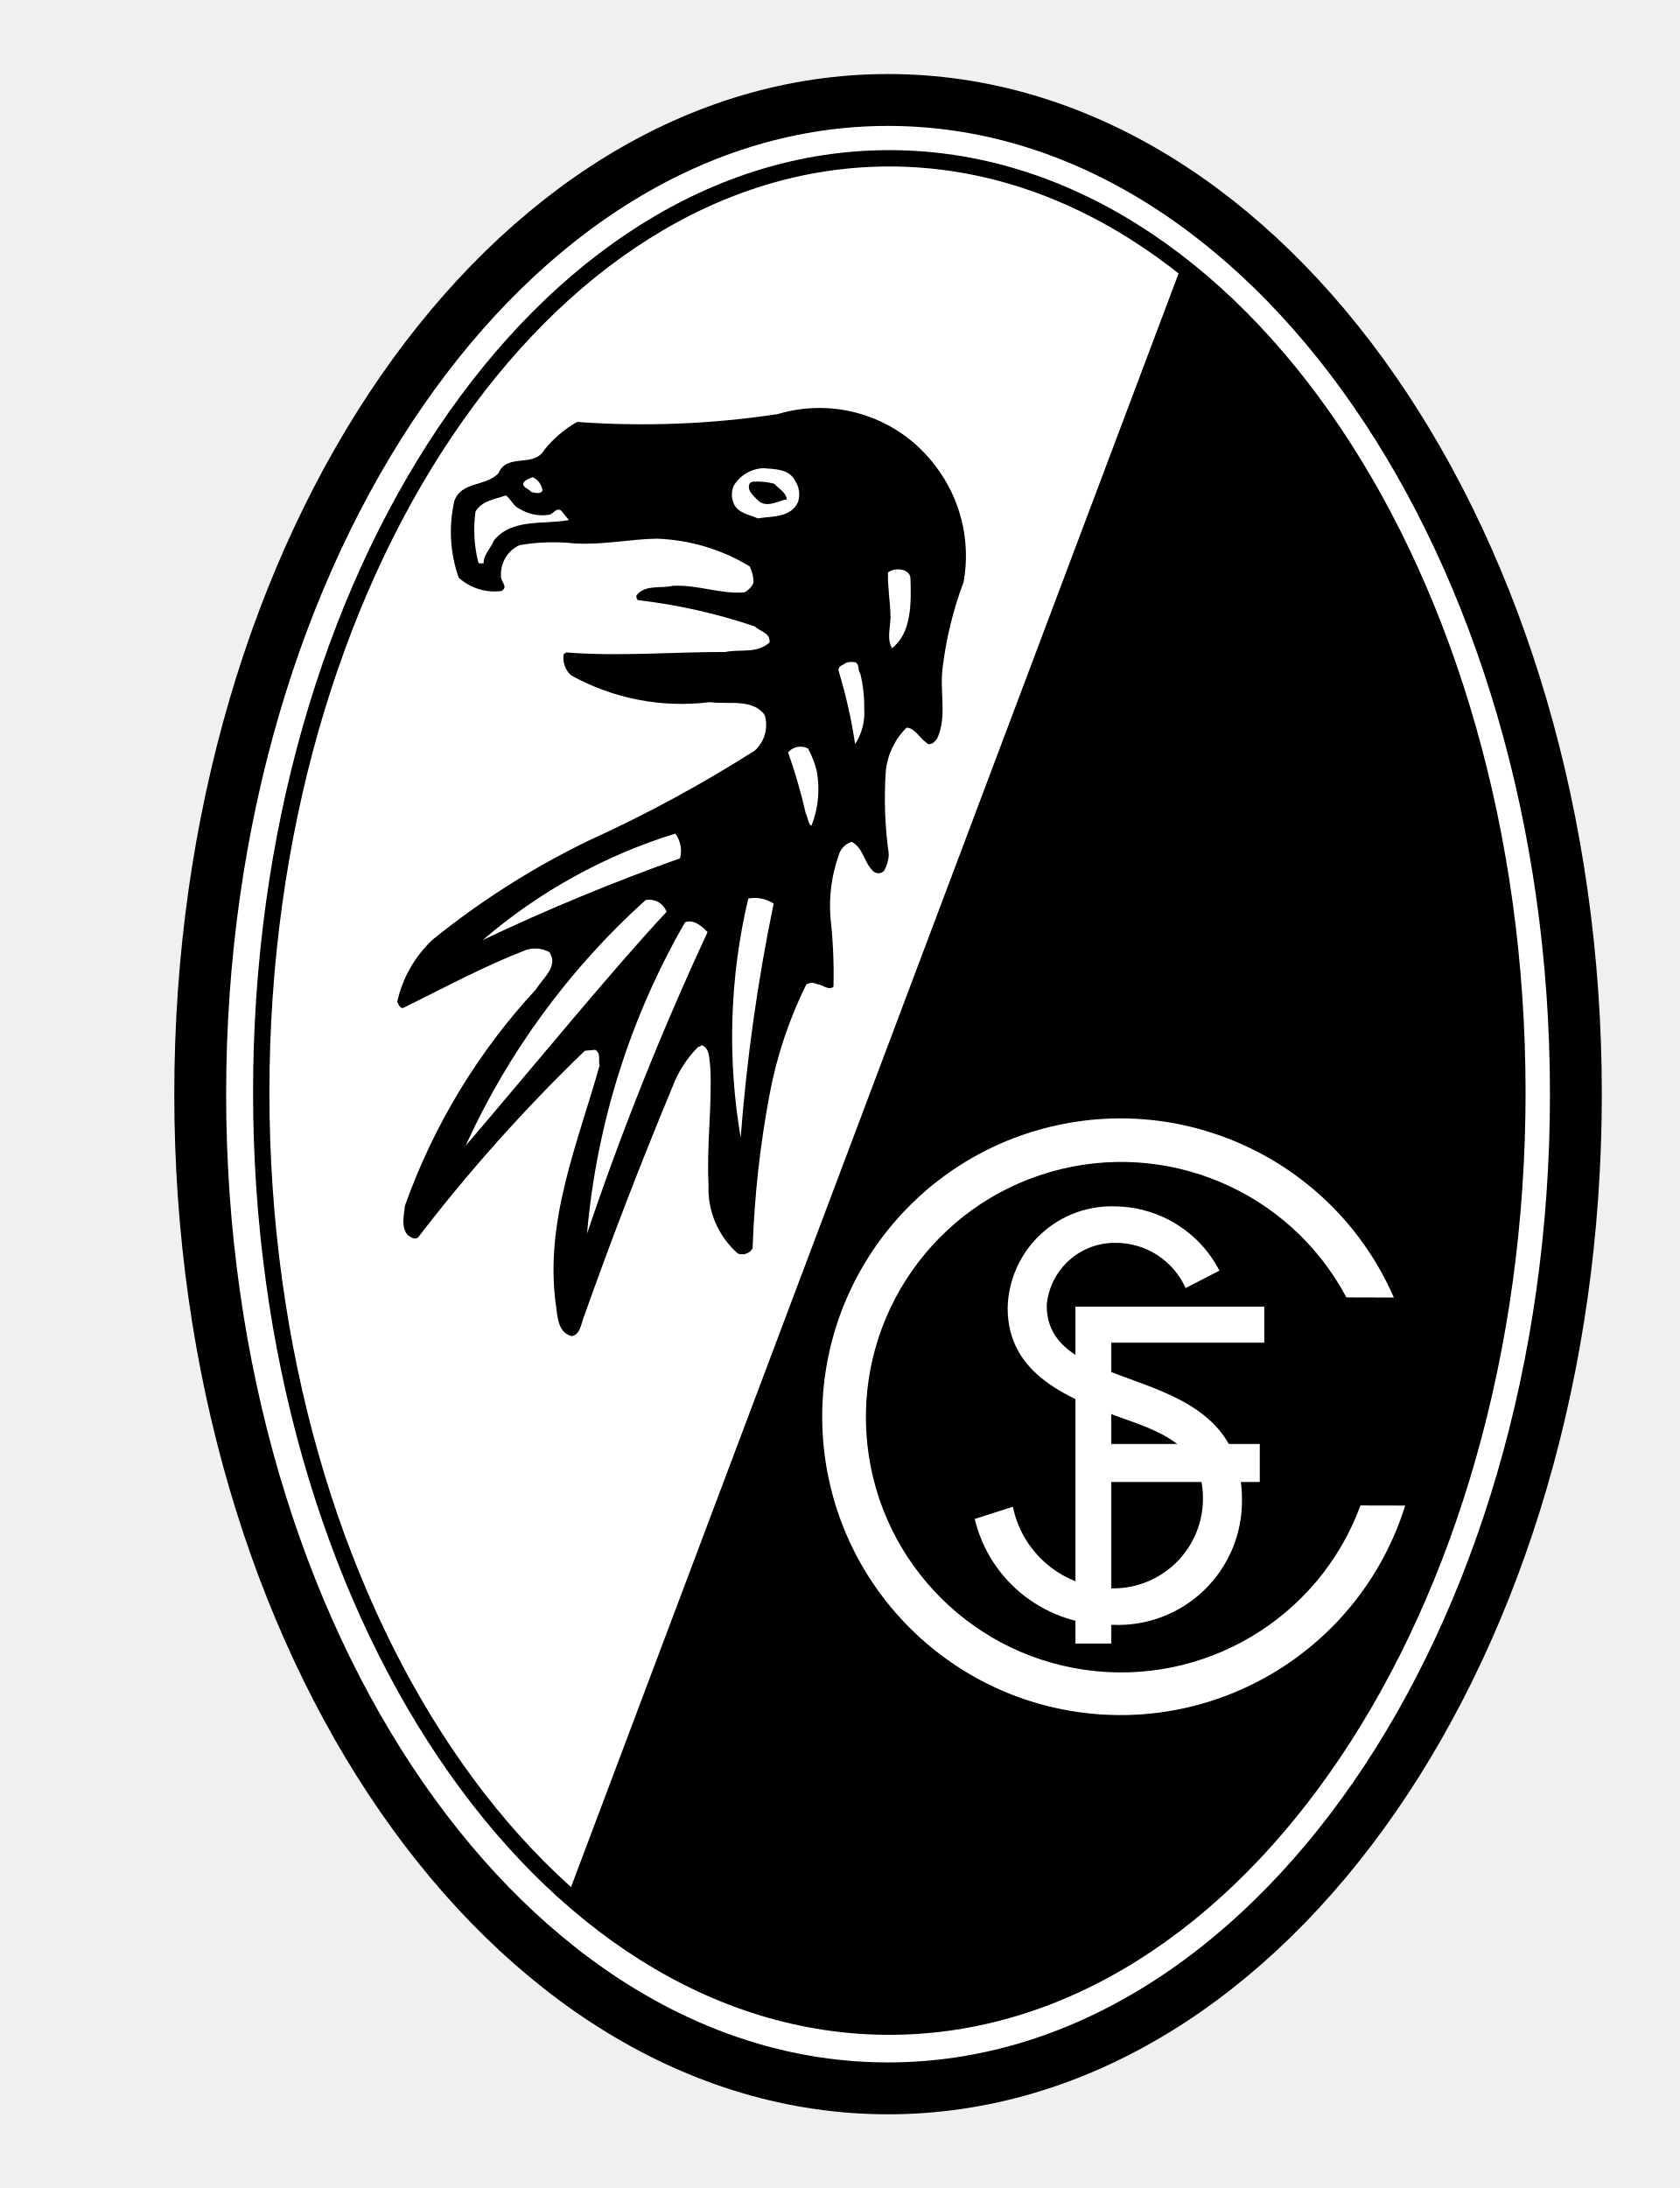
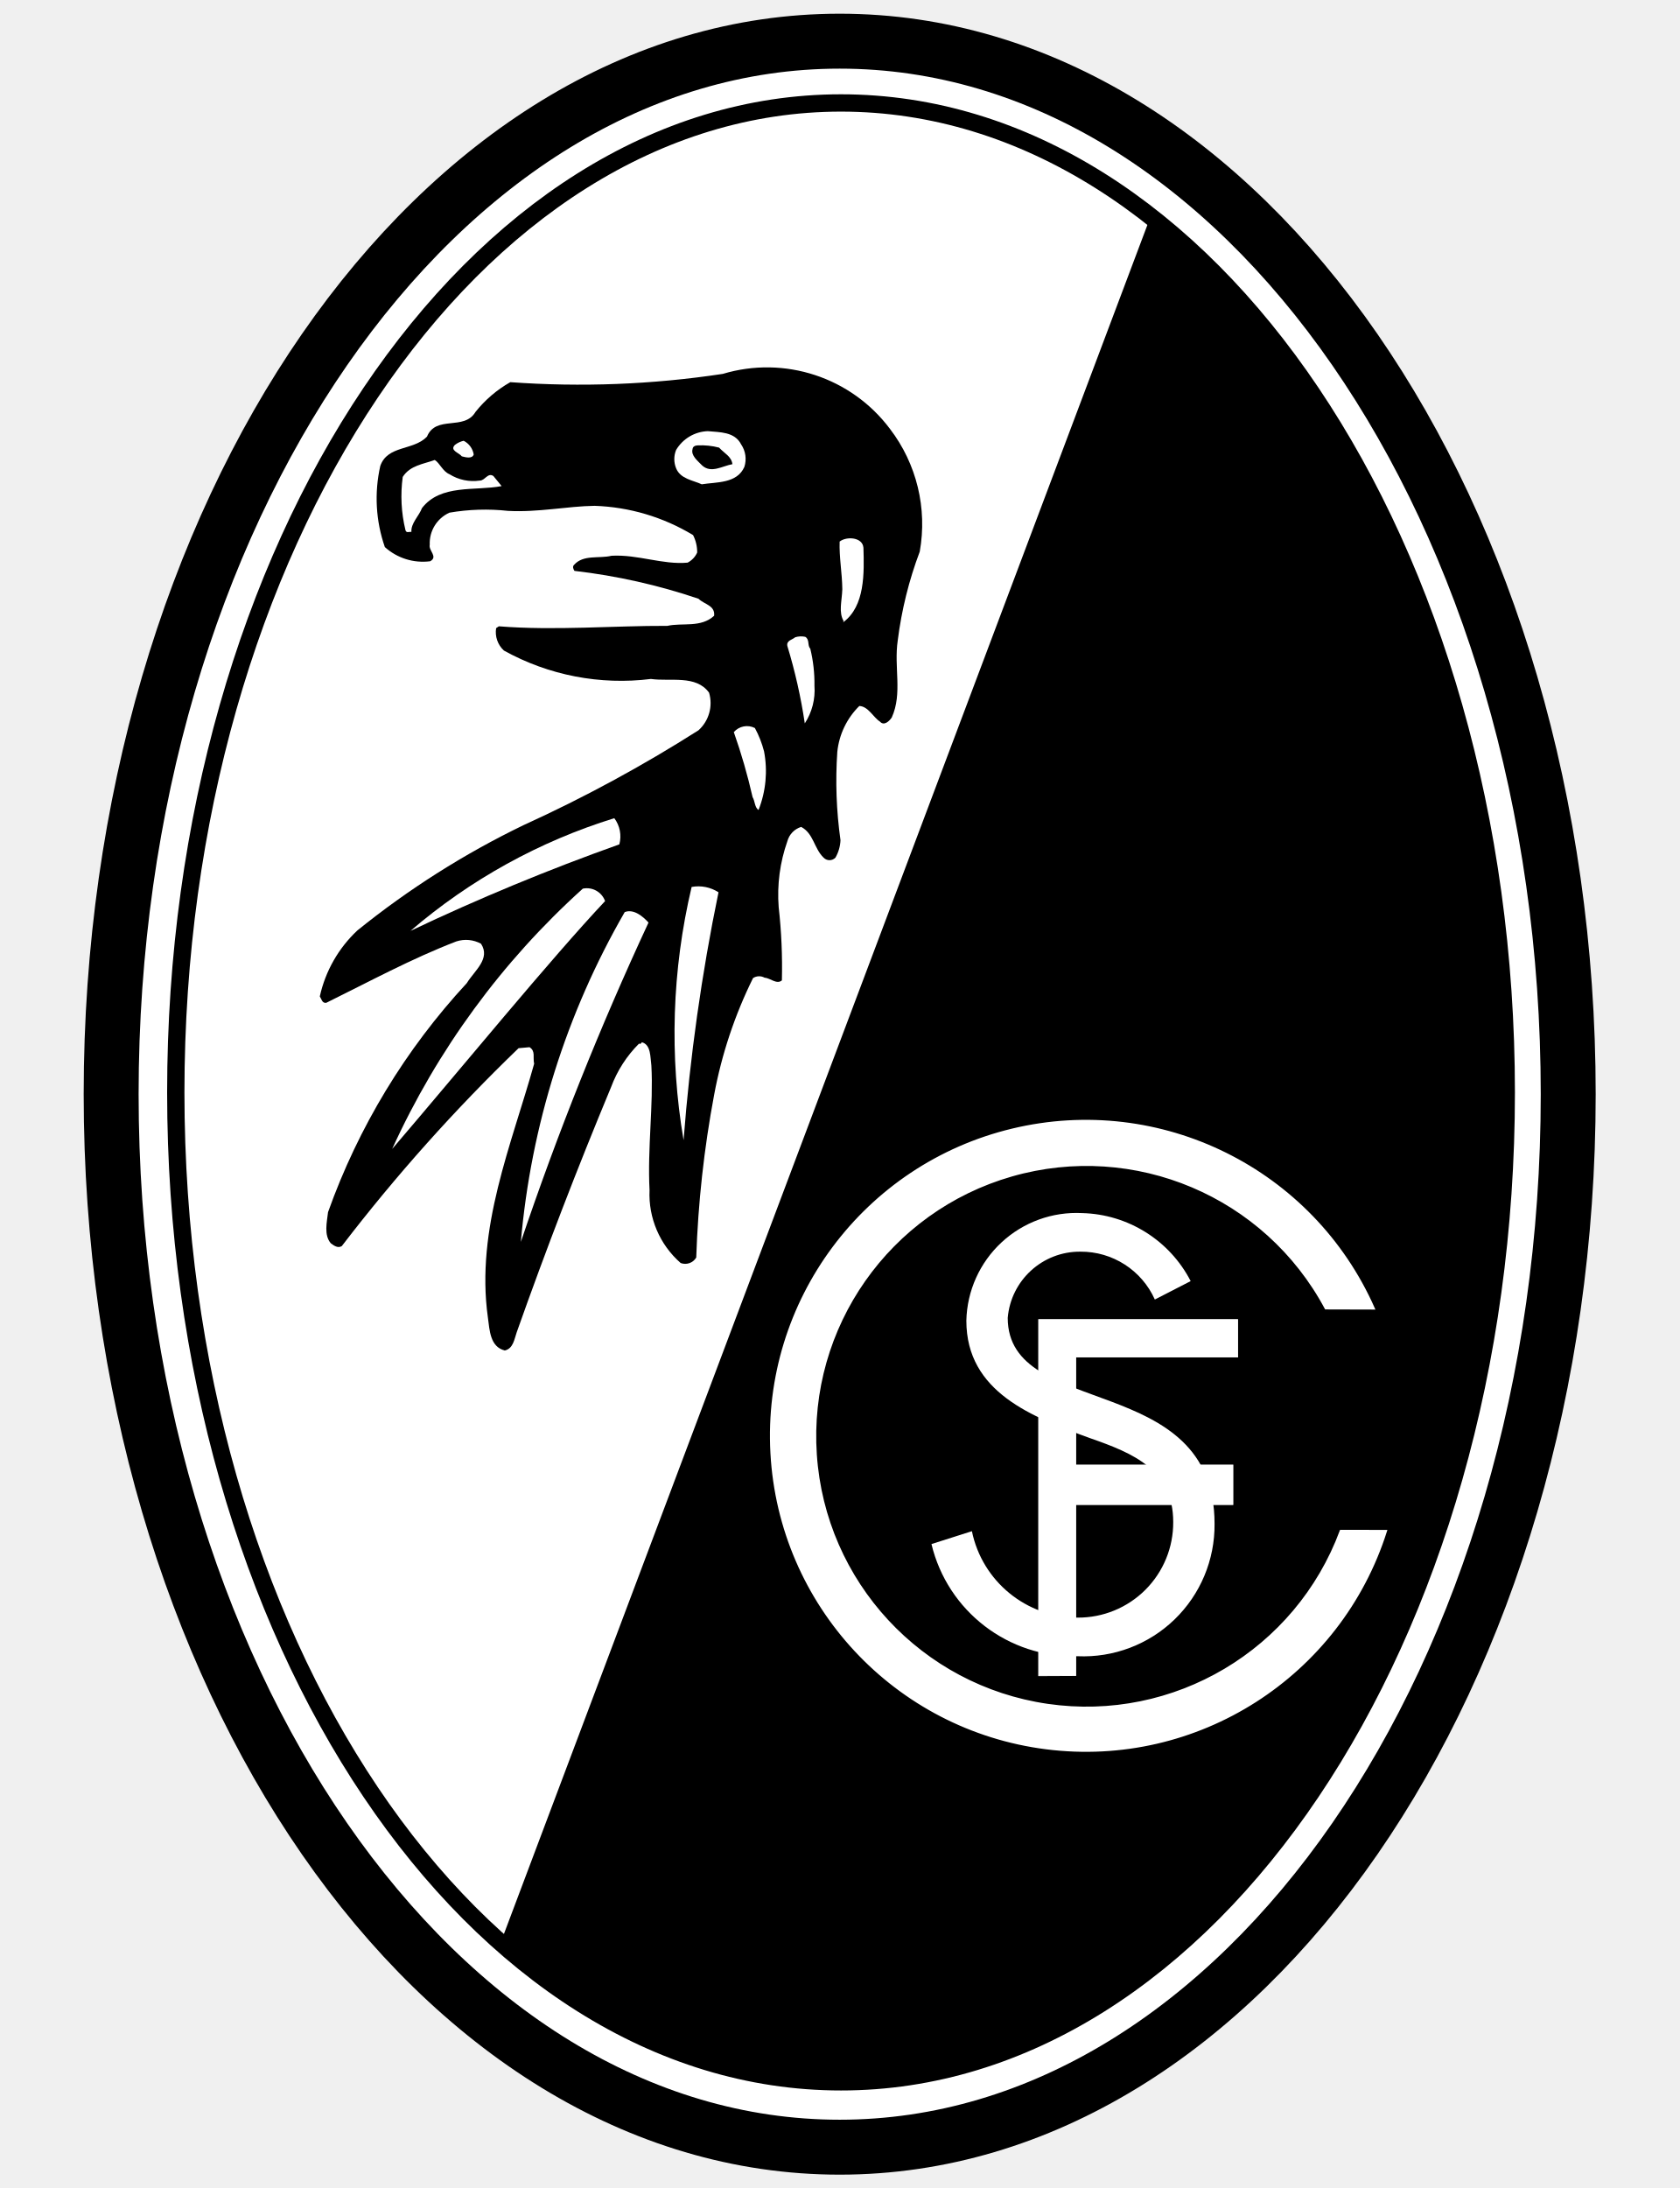
- <svg xmlns="http://www.w3.org/2000/svg" viewBox="0 0 36.08 51.8" width="139" height="181" preserveAspectRatio="xMidYMid meet">
+ <svg xmlns="http://www.w3.org/2000/svg" viewBox="0.406 1.447 37.558 48.906" width="139" height="181" preserveAspectRatio="xMidYMid meet">
  <clipPath id="a" transform="translate(2.277 1.753)" data-source="https://football-logos.cc">
    <path d="M2.06 24.11c0 12.216 6.658 22.118 14.872 22.118s14.873-9.902 14.873-22.117c0-12.213-6.659-22.115-14.873-22.115S2.06 11.898 2.06 24.11" />
  </clipPath>
  <path fill="#fff" d="M2.891 25.904c0-13 7.292-23.537 16.288-23.537s16.289 10.538 16.289 23.537S28.175 49.44 19.179 49.44 2.891 38.903 2.891 25.904" />
  <ellipse cx="19.179" cy="25.904" fill="none" stroke="#000" stroke-miterlimit="3.864" stroke-width="1.228" rx="16.288" ry="23.537" />
  <path d="M4.336 25.864c0-12.215 6.66-22.116 14.873-22.116s14.872 9.901 14.872 22.116S27.423 47.98 19.21 47.98 4.336 38.08 4.336 25.864" />
  <g clip-path="url(#a)">
    <path fill="#fff" d="M0 51.803V0h28.497L8.988 51.803z" />
  </g>
  <ellipse cx="19.209" cy="25.864" fill="none" stroke="#000" stroke-miterlimit="3.864" stroke-width=".387" rx="14.873" ry="22.116" />
  <path d="M20.303 11.033a3.5 3.5 0 0 1 .666 2.744 8.7 8.7 0 0 0-.492 1.986c-.089.604.11 1.178-.133 1.72-.05.077-.172.2-.266.092-.146-.092-.26-.34-.46-.348a1.68 1.68 0 0 0-.492 1.024 9.5 9.5 0 0 0 .071 1.976.86.86 0 0 1-.112.389.183.183 0 0 1-.267 0c-.214-.207-.222-.54-.5-.686a.46.46 0 0 0-.308.318 3.6 3.6 0 0 0-.195 1.474 12 12 0 0 1 .072 1.638c-.115.1-.256-.051-.389-.061a.25.25 0 0 0-.256.01 10 10 0 0 0-.87 2.61 24 24 0 0 0-.4 3.636.286.286 0 0 1-.348.123 2.04 2.04 0 0 1-.696-1.628c-.049-.942.09-1.907.041-2.785-.026-.18-.005-.47-.215-.522-.005.025-.04.05-.06.03a2.7 2.7 0 0 0-.626.973 108 108 0 0 0-2.109 5.478c-.054.153-.077.366-.267.409-.33-.08-.34-.456-.378-.737-.279-1.99.532-3.87 1.034-5.672-.033-.15.036-.282-.103-.37l-.245.022a39.5 39.5 0 0 0-3.952 4.423c-.088.056-.177-.011-.246-.062-.159-.187-.087-.471-.062-.696a14.9 14.9 0 0 1 3.103-5.12c.17-.278.537-.544.317-.88a.7.7 0 0 0-.553-.051c-.998.384-1.945.898-2.907 1.372-.093.015-.108-.092-.144-.143a2.87 2.87 0 0 1 .84-1.475 19.2 19.2 0 0 1 3.716-2.354 32 32 0 0 0 3.911-2.12.82.82 0 0 0 .236-.84c-.292-.404-.863-.245-1.3-.307a5.4 5.4 0 0 1-3.287-.635.56.56 0 0 1-.174-.501l.061-.041c1.25.1 2.573-.015 3.768-.01.335-.075.75.048 1.045-.226.025-.233-.223-.253-.349-.38a13.5 13.5 0 0 0-2.774-.623c-.023-.036-.05-.095-.01-.133.21-.238.56-.136.84-.205.588-.033 1.141.205 1.7.154a.47.47 0 0 0 .214-.226.84.84 0 0 0-.092-.39 4.55 4.55 0 0 0-2.202-.654c-.606.008-1.259.15-1.935.113a4.7 4.7 0 0 0-1.31.04.75.75 0 0 0-.44.717c-.029.136.191.267.01.369a1.27 1.27 0 0 1-1.014-.317 3.3 3.3 0 0 1-.102-1.813c.163-.468.737-.338 1.044-.655.202-.491.83-.123 1.085-.553a2.7 2.7 0 0 1 .778-.665 21.4 21.4 0 0 0 4.751-.185 3.435 3.435 0 0 1 3.737 1.229" />
  <path fill="none" d="M20.303 11.033a3.5 3.5 0 0 1 .666 2.744 8.7 8.7 0 0 0-.492 1.986c-.089.604.11 1.178-.133 1.72-.05.077-.172.2-.266.092-.146-.092-.26-.34-.46-.348a1.68 1.68 0 0 0-.492 1.024 9.5 9.5 0 0 0 .071 1.976.86.86 0 0 1-.112.389.183.183 0 0 1-.267 0c-.214-.207-.222-.54-.5-.686a.46.46 0 0 0-.308.318 3.6 3.6 0 0 0-.195 1.474 12 12 0 0 1 .072 1.638c-.115.1-.256-.051-.389-.061a.25.25 0 0 0-.256.01 10 10 0 0 0-.87 2.61 24 24 0 0 0-.4 3.636.286.286 0 0 1-.348.123 2.04 2.04 0 0 1-.696-1.628c-.049-.942.09-1.907.041-2.785-.026-.18-.005-.47-.215-.522-.005.025-.04.05-.06.03a2.7 2.7 0 0 0-.626.973 108 108 0 0 0-2.109 5.478c-.054.153-.077.366-.267.409-.33-.08-.34-.456-.378-.737-.279-1.99.532-3.87 1.034-5.672-.033-.15.036-.282-.103-.37l-.245.022a39.5 39.5 0 0 0-3.952 4.423c-.088.056-.177-.011-.246-.062-.159-.187-.087-.471-.062-.696a14.9 14.9 0 0 1 3.103-5.12c.17-.278.537-.544.317-.88a.7.7 0 0 0-.553-.051c-.998.384-1.945.898-2.907 1.372-.093.015-.108-.092-.144-.143a2.87 2.87 0 0 1 .84-1.475 19.2 19.2 0 0 1 3.716-2.354 32 32 0 0 0 3.911-2.12.82.82 0 0 0 .236-.84c-.292-.404-.863-.245-1.3-.307a5.4 5.4 0 0 1-3.287-.635.56.56 0 0 1-.174-.501l.061-.041c1.25.1 2.573-.015 3.768-.01.335-.075.75.048 1.045-.226.025-.233-.223-.253-.349-.38a13.5 13.5 0 0 0-2.774-.623c-.023-.036-.05-.095-.01-.133.21-.238.56-.136.84-.205.588-.033 1.141.205 1.7.154a.47.47 0 0 0 .214-.226.84.84 0 0 0-.092-.39 4.55 4.55 0 0 0-2.202-.654c-.606.008-1.259.15-1.935.113a4.7 4.7 0 0 0-1.31.04.75.75 0 0 0-.44.717c-.029.136.191.267.01.369a1.27 1.27 0 0 1-1.014-.317 3.3 3.3 0 0 1-.102-1.813c.163-.468.737-.338 1.044-.655.202-.491.83-.123 1.085-.553a2.7 2.7 0 0 1 .778-.665 21.4 21.4 0 0 0 4.751-.185 3.435 3.435 0 0 1 3.737 1.229" />
  <path fill="#fff" d="M16.976 11.38a.58.58 0 0 1 .072.503c-.167.376-.62.335-.953.389-.192-.09-.476-.118-.573-.358a.54.54 0 0 1 0-.41.86.86 0 0 1 .707-.42c.266.026.603.01.747.297" />
  <path fill="none" d="M16.976 11.38a.58.58 0 0 1 .072.503c-.167.376-.62.335-.953.389-.192-.09-.476-.118-.573-.358a.54.54 0 0 1 0-.41.86.86 0 0 1 .707-.42c.266.026.603.01.747.297" />
  <path fill="#fff" d="M10.997 11.606c-.036.105-.19.06-.266.041-.062-.082-.277-.13-.154-.256a.5.5 0 0 1 .195-.092.42.42 0 0 1 .225.307" />
  <path fill="none" d="M10.997 11.606c-.036.105-.19.06-.266.041-.062-.082-.277-.13-.154-.256a.5.5 0 0 1 .195-.092.42.42 0 0 1 .225.307" />
  <path d="M16.484 11.453c.123.133.274.195.297.369-.225.04-.474.212-.676.03-.097-.102-.258-.222-.215-.368.005-.06.062-.08.113-.082a1.6 1.6 0 0 1 .481.05" />
  <path fill="none" d="M16.484 11.453c.123.133.274.195.297.369-.225.04-.474.212-.676.03-.097-.102-.258-.222-.215-.368.005-.06.062-.08.113-.082a1.6 1.6 0 0 1 .481.05" />
  <path fill="#fff" d="M10.454 12.046a1 1 0 0 0 .676.143c.117.005.18-.187.307-.102l.184.225c-.59.113-1.364-.049-1.781.492-.064.174-.25.337-.236.532-.054-.008-.113.033-.133-.04a3.2 3.2 0 0 1-.061-1.189c.166-.26.463-.286.716-.379.113.07.179.257.328.318" />
  <path fill="none" d="M10.454 12.046a1 1 0 0 0 .676.143c.117.005.18-.187.307-.102l.184.225c-.59.113-1.364-.049-1.781.492-.064.174-.25.337-.236.532-.054-.008-.113.033-.133-.04a3.2 3.2 0 0 1-.061-1.189c.166-.26.463-.286.716-.379.113.07.179.257.328.318" />
  <path fill="#fff" fill-rule="evenodd" d="M19.71 13.685c.017.57.037 1.308-.45 1.669v-.021h.01c-.12-.2-.042-.441-.032-.716-.005-.374-.072-.71-.06-1.065.157-.123.511-.097.531.133" />
  <path fill="none" d="M19.71 13.685c.017.57.037 1.308-.45 1.669v-.021h.01c-.12-.2-.042-.441-.032-.716-.005-.374-.072-.71-.06-1.065.157-.123.511-.097.531.133" data-source="https://football-logos.cc" />
  <path fill="#fff" d="M18.522 15.947a3.3 3.3 0 0 1 .093.828 1.36 1.36 0 0 1-.216.841 12 12 0 0 0-.39-1.73c-.025-.126.116-.14.175-.195a.45.45 0 0 1 .225-.01c.103.061.044.192.113.266" />
  <path fill="none" d="M18.522 15.947a3.3 3.3 0 0 1 .093.828 1.36 1.36 0 0 1-.216.841 12 12 0 0 0-.39-1.73c-.025-.126.116-.14.175-.195a.45.45 0 0 1 .225-.01c.103.061.044.192.113.266" />
  <path fill="#fff" d="M17.283 17.719a2.3 2.3 0 0 1 .205.522 2.36 2.36 0 0 1-.123 1.31c-.087-.051-.08-.202-.133-.286a13 13 0 0 0-.42-1.454.39.39 0 0 1 .47-.092" />
  <path fill="none" d="M17.283 17.719a2.3 2.3 0 0 1 .205.522 2.36 2.36 0 0 1-.123 1.31c-.087-.051-.08-.202-.133-.286a13 13 0 0 0-.42-1.454.39.39 0 0 1 .47-.092" />
  <path fill="#fff" d="M14.253 20.32a50 50 0 0 0-4.67 1.934 12.8 12.8 0 0 1 4.557-2.519.68.68 0 0 1 .113.584" />
  <path fill="none" d="M14.253 20.32a50 50 0 0 0-4.67 1.934 12.8 12.8 0 0 1 4.557-2.519.68.68 0 0 1 .113.584" />
  <path fill="#fff" d="M16.47 21.39a44 44 0 0 0-.781 5.543 14.2 14.2 0 0 1 .18-5.661.83.83 0 0 1 .6.119" />
  <path fill="none" d="M16.47 21.39a44 44 0 0 0-.781 5.543 14.2 14.2 0 0 1 .18-5.661.83.83 0 0 1 .6.119" />
  <path fill="#fff" d="M13.934 21.588c-1.22 1.297-3.202 3.721-4.76 5.54a17.7 17.7 0 0 1 4.262-5.818.434.434 0 0 1 .498.278" />
  <path fill="none" d="M13.934 21.588c-1.22 1.297-3.202 3.721-4.76 5.54a17.7 17.7 0 0 1 4.262-5.818.434.434 0 0 1 .498.278" />
  <path fill="#fff" d="M14.905 22.068a70 70 0 0 0-2.854 7.138 17.85 17.85 0 0 1 2.322-7.372c.2-.078.407.096.532.234" />
  <path fill="none" d="M14.905 22.068a70 70 0 0 0-2.854 7.138 17.85 17.85 0 0 1 2.322-7.372c.2-.078.407.096.532.234" />
  <path fill="#fff" d="M30.046 30.693a6.065 6.065 0 1 0 .336 4.971l1.012.002a7.04 7.04 0 1 1-.272-4.97z" />
  <path fill="none" stroke="#fff" stroke-miterlimit="3.864" stroke-width=".045" d="M30.046 30.693a6.065 6.065 0 1 0 .336 4.971l1.012.002a7.04 7.04 0 1 1-.272-4.97z" />
  <path fill="#fff" d="M23.627 30.942h4.45v.837h-3.62v2.414h3.514v.884h-3.514v3.822c-.208 0-.648.004-.83.004z" />
  <path fill="none" stroke="#fff" stroke-miterlimit="3.864" stroke-width=".018" d="M23.627 30.942h4.45v.837h-3.62v2.414h3.514v.884h-3.514v3.822c-.208 0-.648.004-.83.004z" />
  <path fill="#fff" d="M27.026 30.082a2.81 2.81 0 0 0-2.425-1.52 2.463 2.463 0 0 0-2.59 2.404c0 1.603 1.48 2.158 2.775 2.63.945.33 1.85.7 1.85 1.87a2.124 2.124 0 0 1-2.138 2.138 2.42 2.42 0 0 1-2.363-1.932l-.904.288a3.27 3.27 0 0 0 3.267 2.507 2.934 2.934 0 0 0 3.062-2.96c0-3.432-4.624-2.322-4.624-4.603a1.617 1.617 0 0 1 1.624-1.48 1.81 1.81 0 0 1 1.665 1.07z" data-source="https://football-logos.cc" />
</svg>
